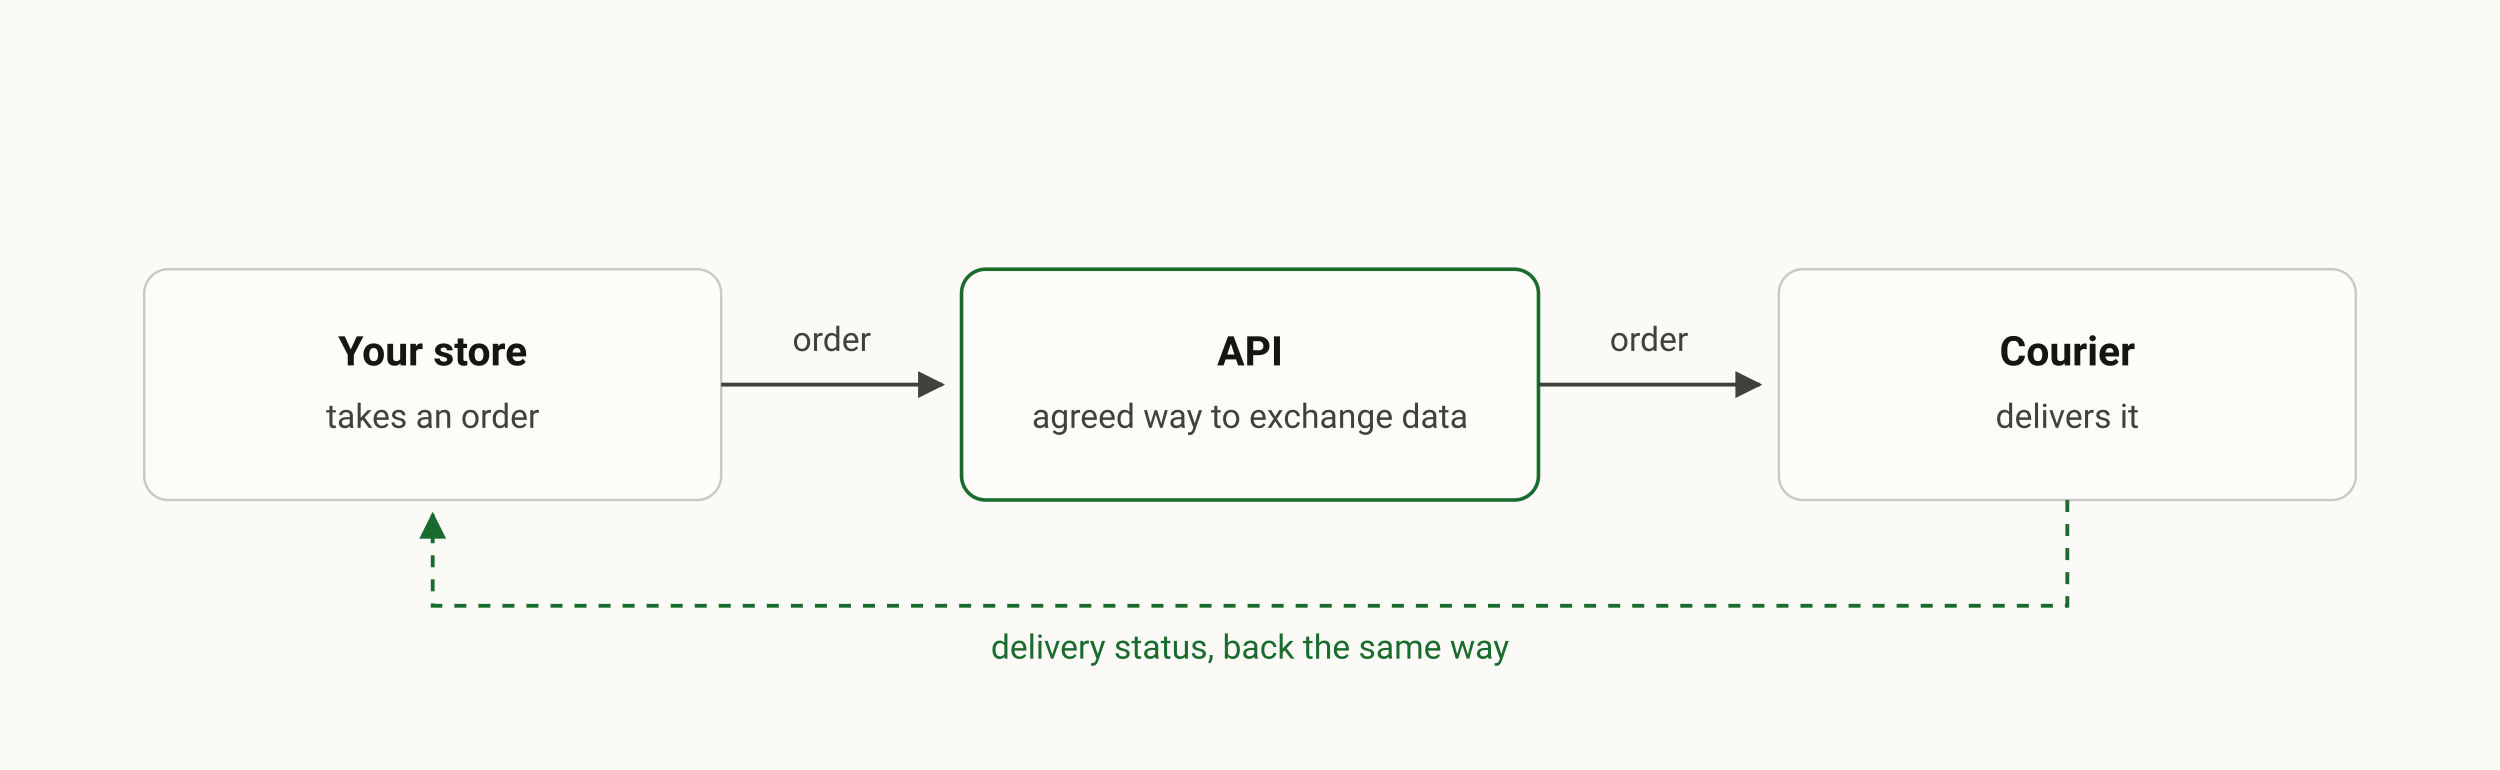
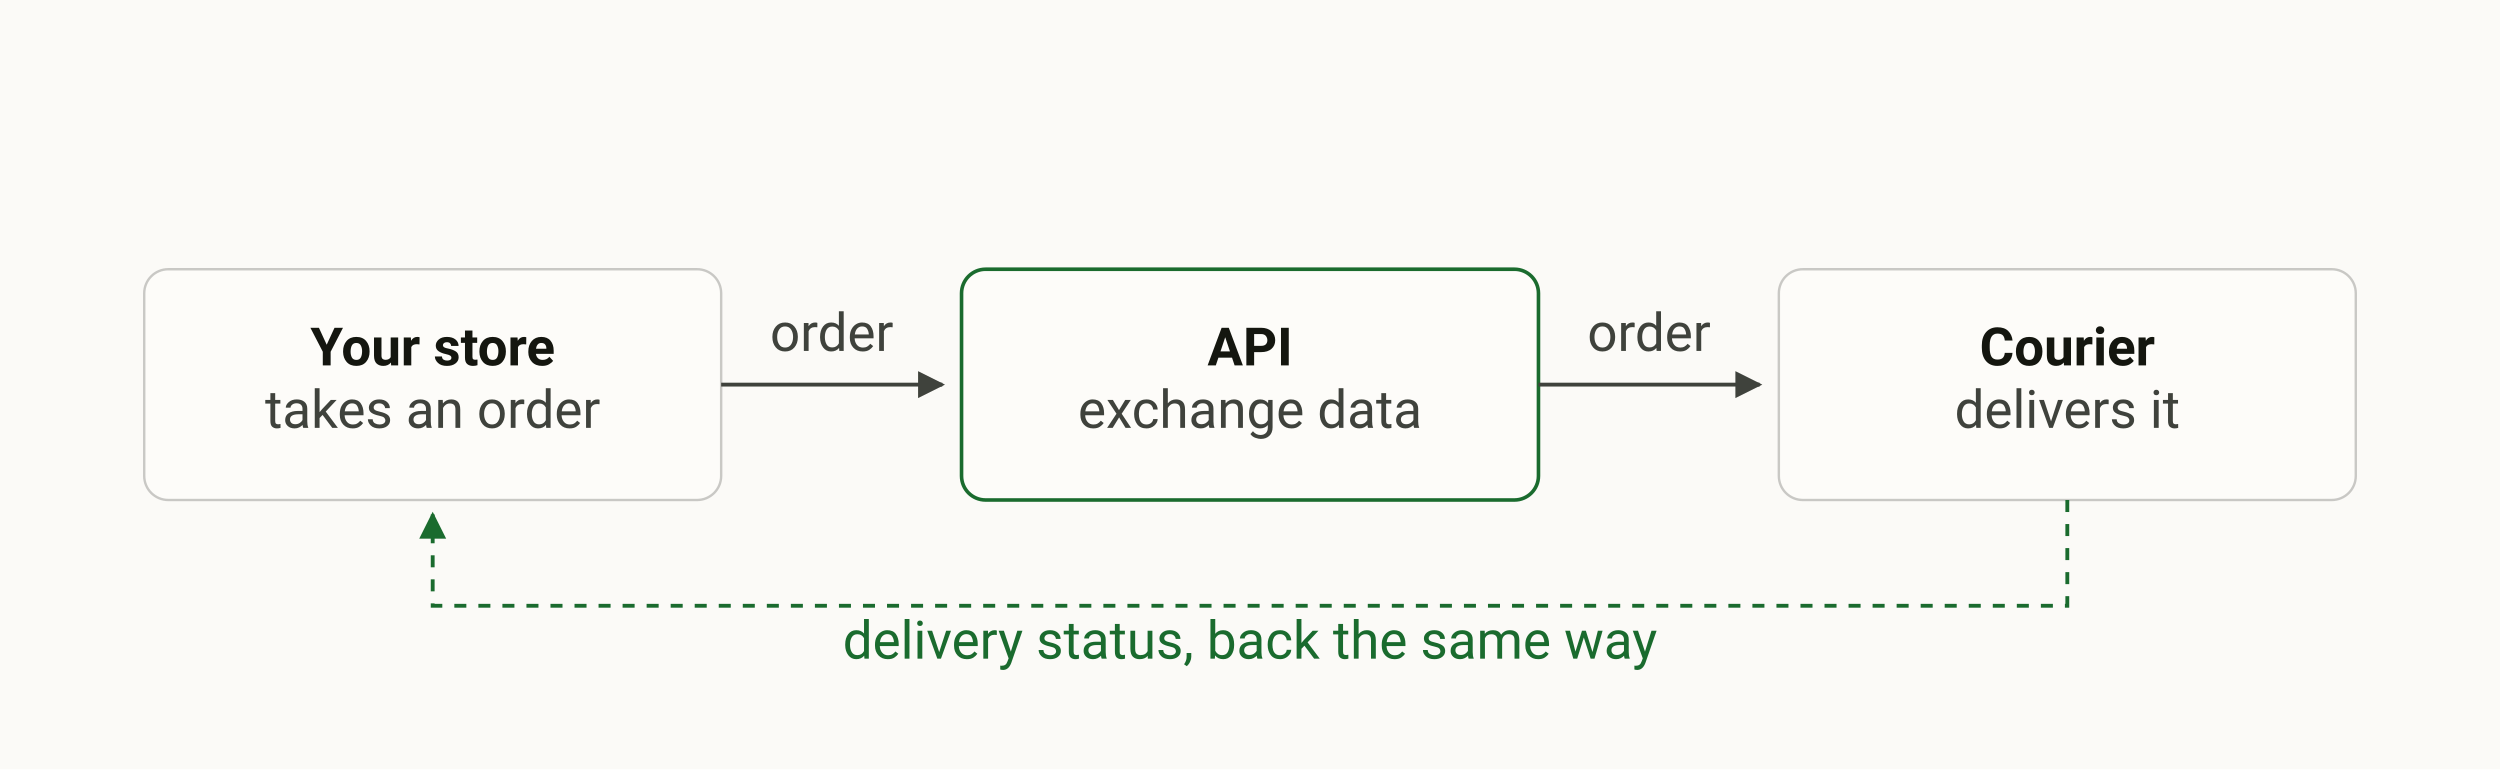
<svg xmlns="http://www.w3.org/2000/svg" width="1040" height="320" viewBox="0 0 1040 320" role="img" aria-labelledby="t d">
  <rect width="1040" height="320" fill="#fbfaf7" />
  <g font-family="ui-sans-serif, system-ui, -apple-system, 'Segoe UI', Roboto, sans-serif">
    <g fill="#fdfcf9" stroke="#14160f" stroke-opacity="0.22">
      <rect x="60" y="112" width="240" height="96" rx="10" />
      <rect x="400" y="112" width="240" height="96" rx="10" stroke="#1a6b2e" stroke-width="1.5" stroke-opacity="1" />
      <rect x="740" y="112" width="240" height="96" rx="10" />
    </g>
-     <g fill="#14160f" font-size="17" font-weight="600">
+     <g fill="#14160f" font-size="22" font-weight="600">
      <text x="180" y="152" text-anchor="middle">Your store</text>
      <text x="520" y="152" text-anchor="middle">API</text>
      <text x="860" y="152" text-anchor="middle">Courier</text>
    </g>
-     <g fill="#3f423c" font-size="14">
+     <g fill="#3f423c" font-size="22">
      <text x="180" y="178" text-anchor="middle">takes an order</text>
-       <text x="520" y="178" text-anchor="middle">agreed way to exchange data</text>
+       <text x="520" y="178" text-anchor="middle">exchange data</text>
      <text x="860" y="178" text-anchor="middle">delivers it</text>
    </g>
    <g stroke="#3f423c" stroke-width="1.6" fill="none">
      <path d="M 300 160 L 392 160" marker-end="url(#a)" />
      <path d="M 640 160 L 732 160" marker-end="url(#a)" />
    </g>
-     <g fill="#3f423c" font-size="14">
+     <g fill="#3f423c" font-size="22">
      <text x="346" y="146" text-anchor="middle">order</text>
      <text x="686" y="146" text-anchor="middle">order</text>
    </g>
    <g stroke="#1a6b2e" stroke-width="1.6" fill="none" stroke-dasharray="5 5">
      <path d="M 860 208 L 860 252 L 180 252 L 180 214" marker-end="url(#b)" />
    </g>
-     <g fill="#1a6b2e" font-size="14">
+     <g fill="#1a6b2e" font-size="22">
      <text x="520" y="274" text-anchor="middle">delivery status, back the same way</text>
    </g>
  </g>
  <defs>
    <marker id="a" viewBox="0 0 10 10" refX="9" refY="5" markerWidth="7" markerHeight="7" orient="auto-start-reverse">
      <path d="M 0 0 L 10 5 L 0 10 z" fill="#3f423c" />
    </marker>
    <marker id="b" viewBox="0 0 10 10" refX="9" refY="5" markerWidth="7" markerHeight="7" orient="auto-start-reverse">
      <path d="M 0 0 L 10 5 L 0 10 z" fill="#1a6b2e" />
    </marker>
  </defs>
</svg>
